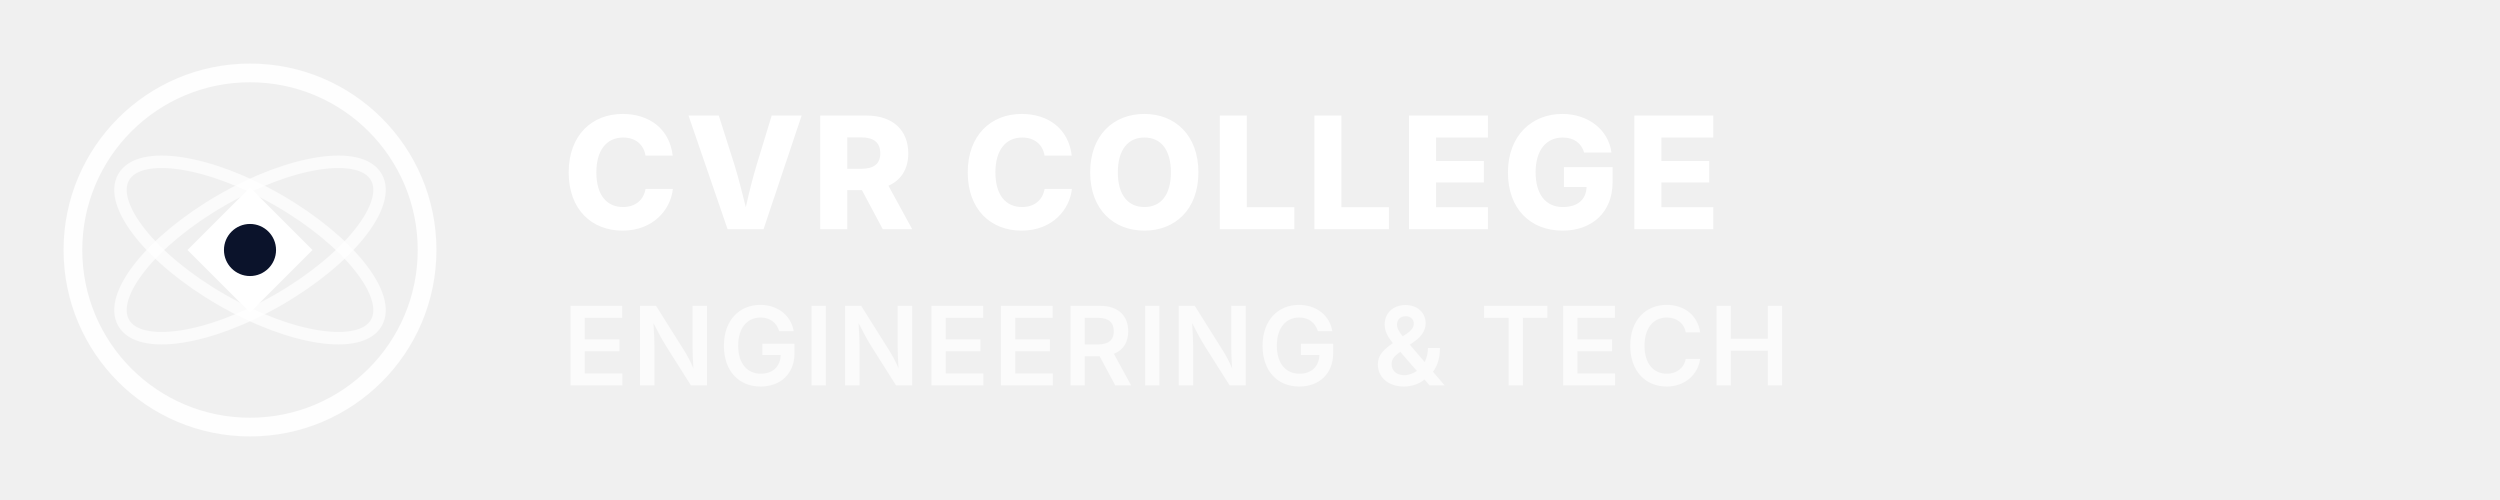
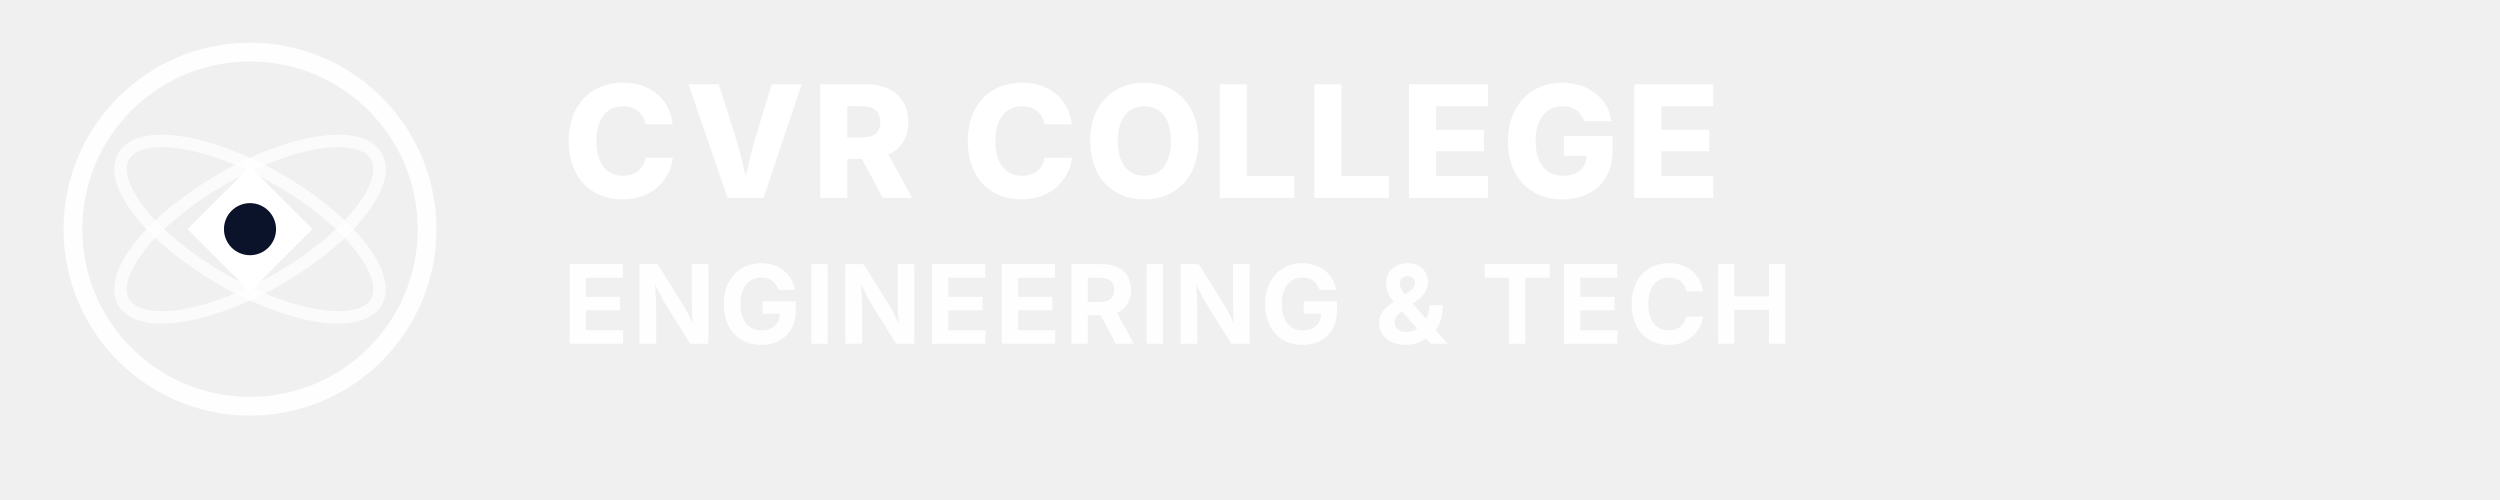
<svg xmlns="http://www.w3.org/2000/svg" viewBox="0 0 240 48" width="240" height="48" fill="none">
-   <g transform="translate(6, 6)">
+   <g transform="translate(6, 4)">
    <circle cx="18" cy="18" r="17" stroke="#FFFFFF" stroke-width="1.8" stroke-opacity="0.9" />
    <ellipse cx="18" cy="18" rx="14" ry="5.5" transform="rotate(30 18 18)" stroke="#FFFFFF" stroke-width="1.2" stroke-opacity="0.7" fill="none" />
    <ellipse cx="18" cy="18" rx="14" ry="5.5" transform="rotate(-30 18 18)" stroke="#FFFFFF" stroke-width="1.2" stroke-opacity="0.7" fill="none" />
    <polygon points="18,12 24,18 18,24 12,18" fill="#FFFFFF" />
    <circle cx="18" cy="18" r="2.5" fill="#0B132B" />
  </g>
-   <text x="54" y="22" fill="#FFFFFF" font-family="'Plus Jakarta Sans', 'Inter', -apple-system, sans-serif" font-weight="800" font-size="15" letter-spacing="0.04em">CVR COLLEGE</text>
-   <text x="54" y="37" fill="#FFFFFF" fill-opacity="0.7" font-family="'Plus Jakarta Sans', 'Inter', -apple-system, sans-serif" font-weight="600" font-size="10.5" letter-spacing="0.03em">ENGINEERING &amp; TECH</text>
+   <text x="54" y="19" fill="#FFFFFF" font-family="'Plus Jakarta Sans', 'Inter', -apple-system, sans-serif" font-weight="800" font-size="15" letter-spacing="0.04em">CVR COLLEGE</text>
+   <text x="54" y="33" fill="#FFFFFF" fill-opacity="0.95" font-family="'Plus Jakarta Sans', 'Inter', -apple-system, sans-serif" font-weight="700" font-size="10.5" letter-spacing="0.03em">ENGINEERING &amp; TECH</text>
</svg>
